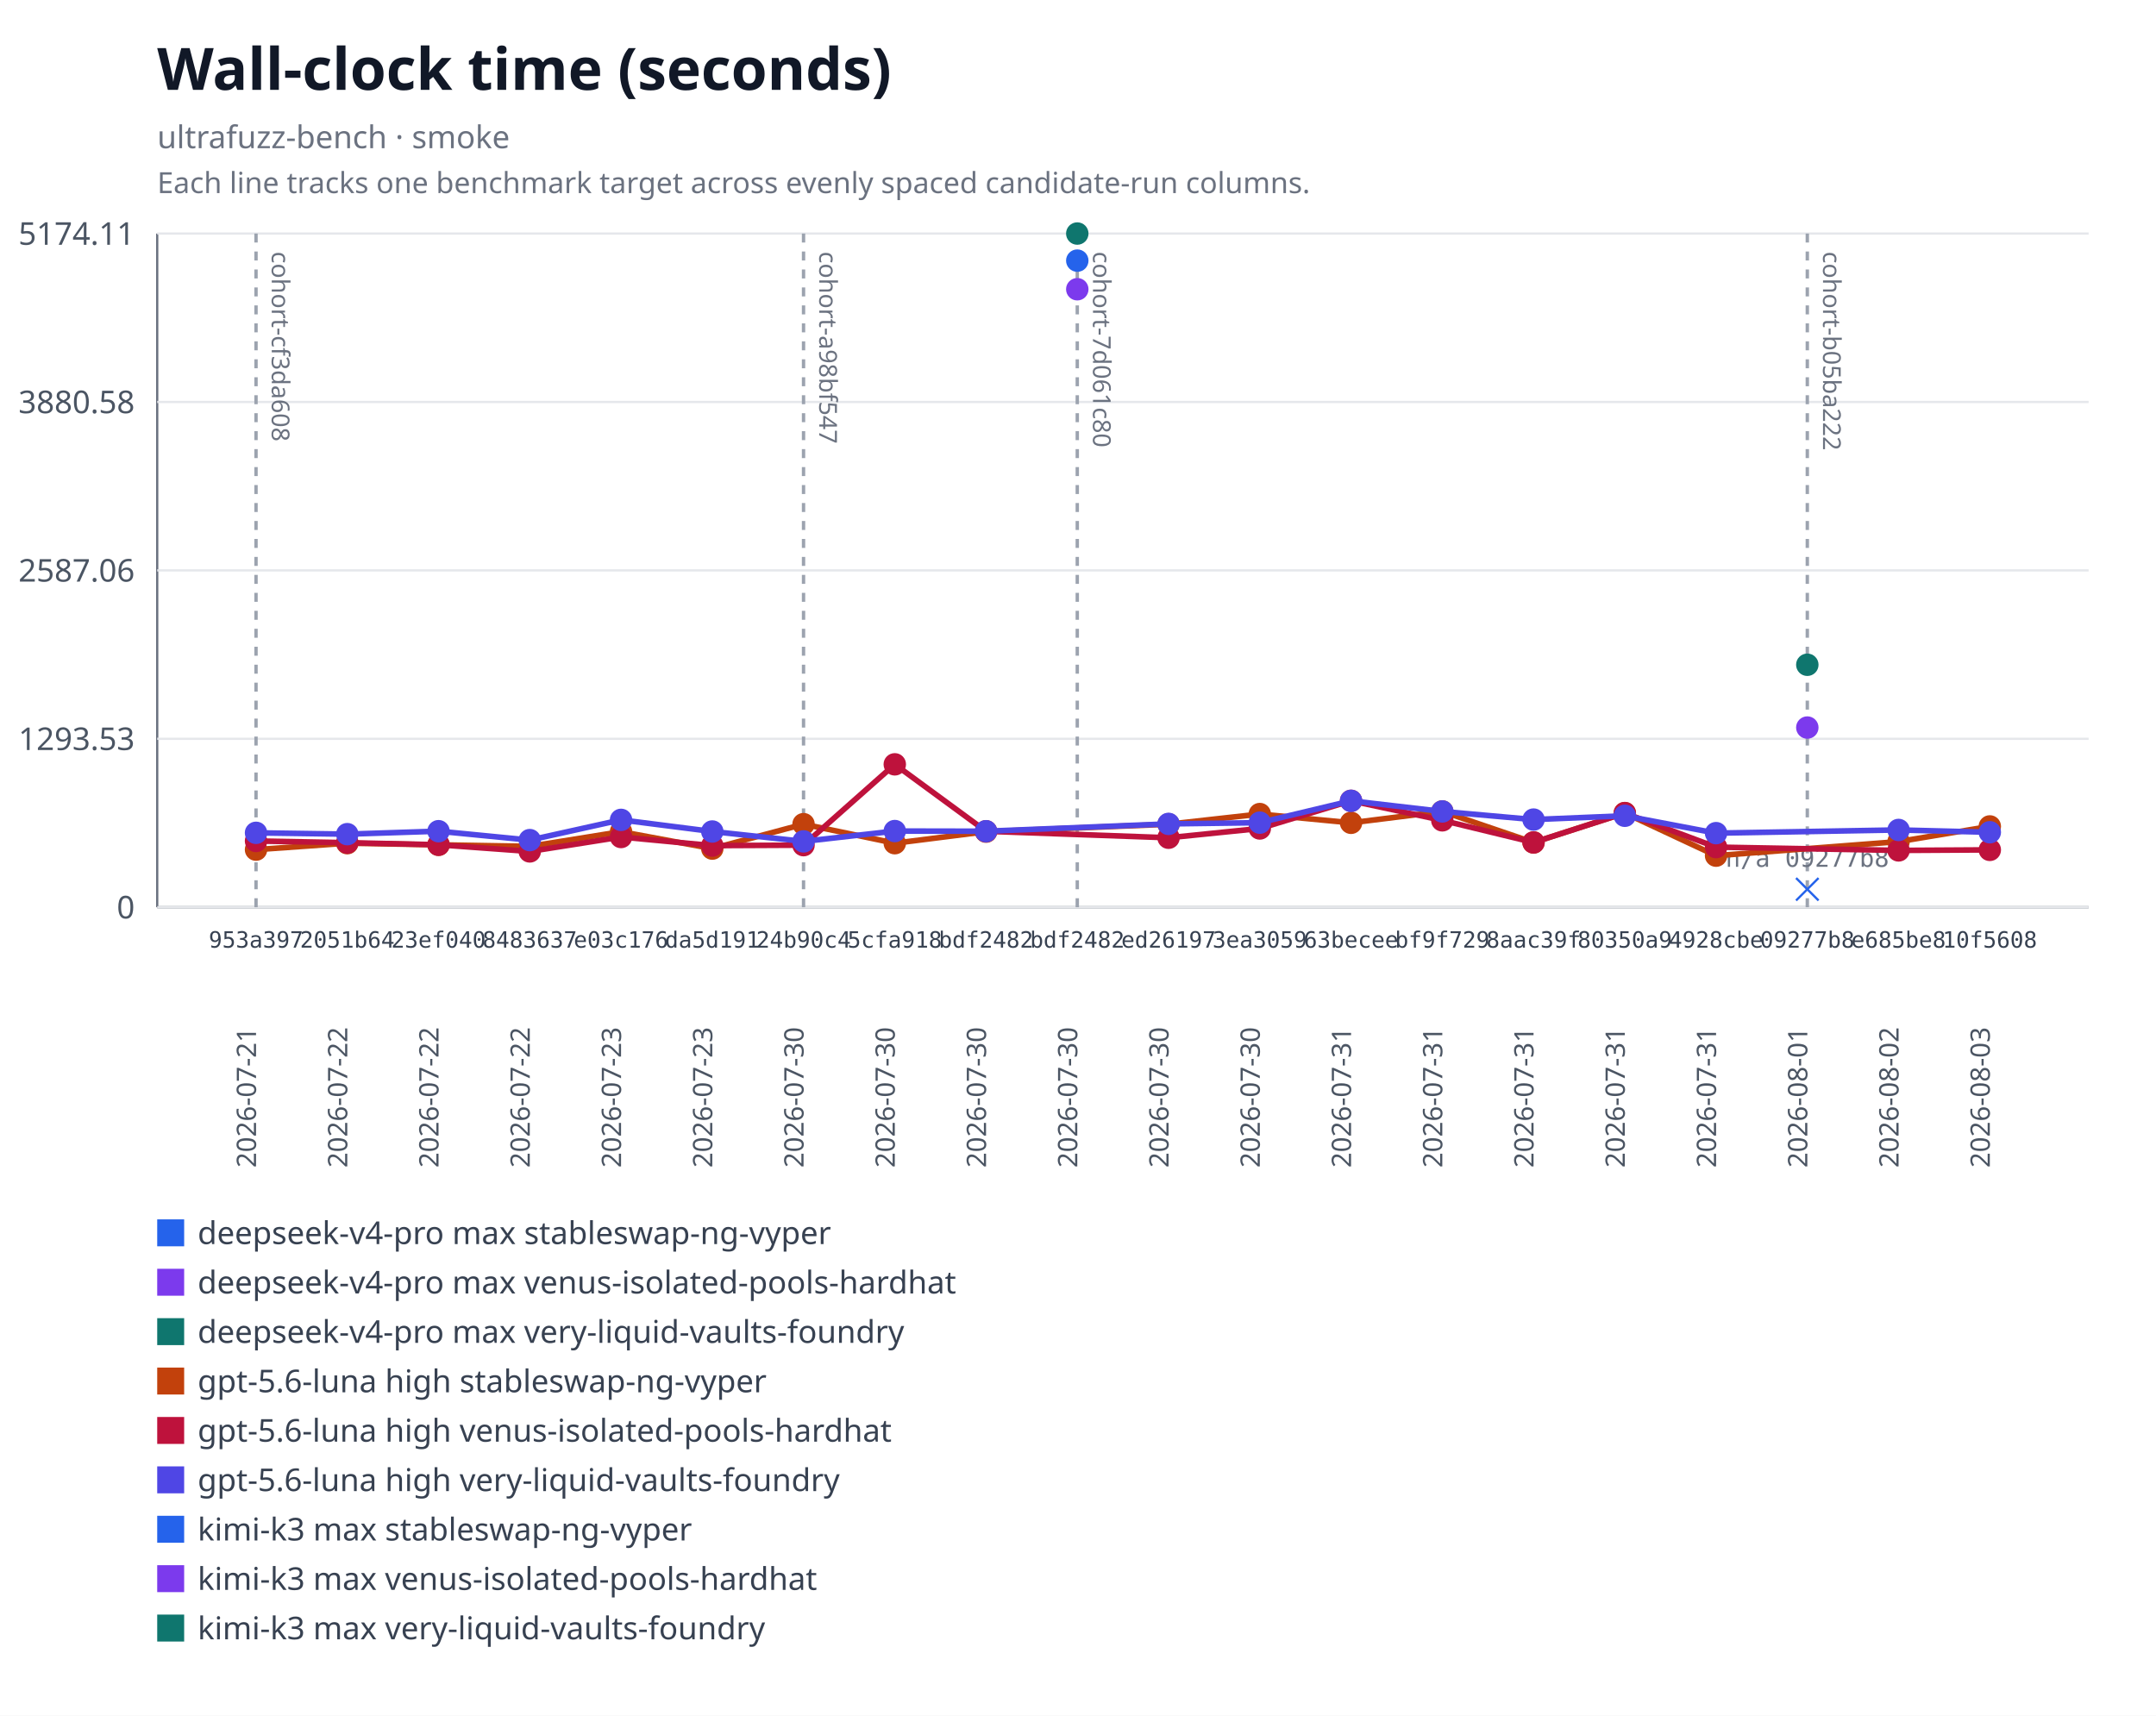
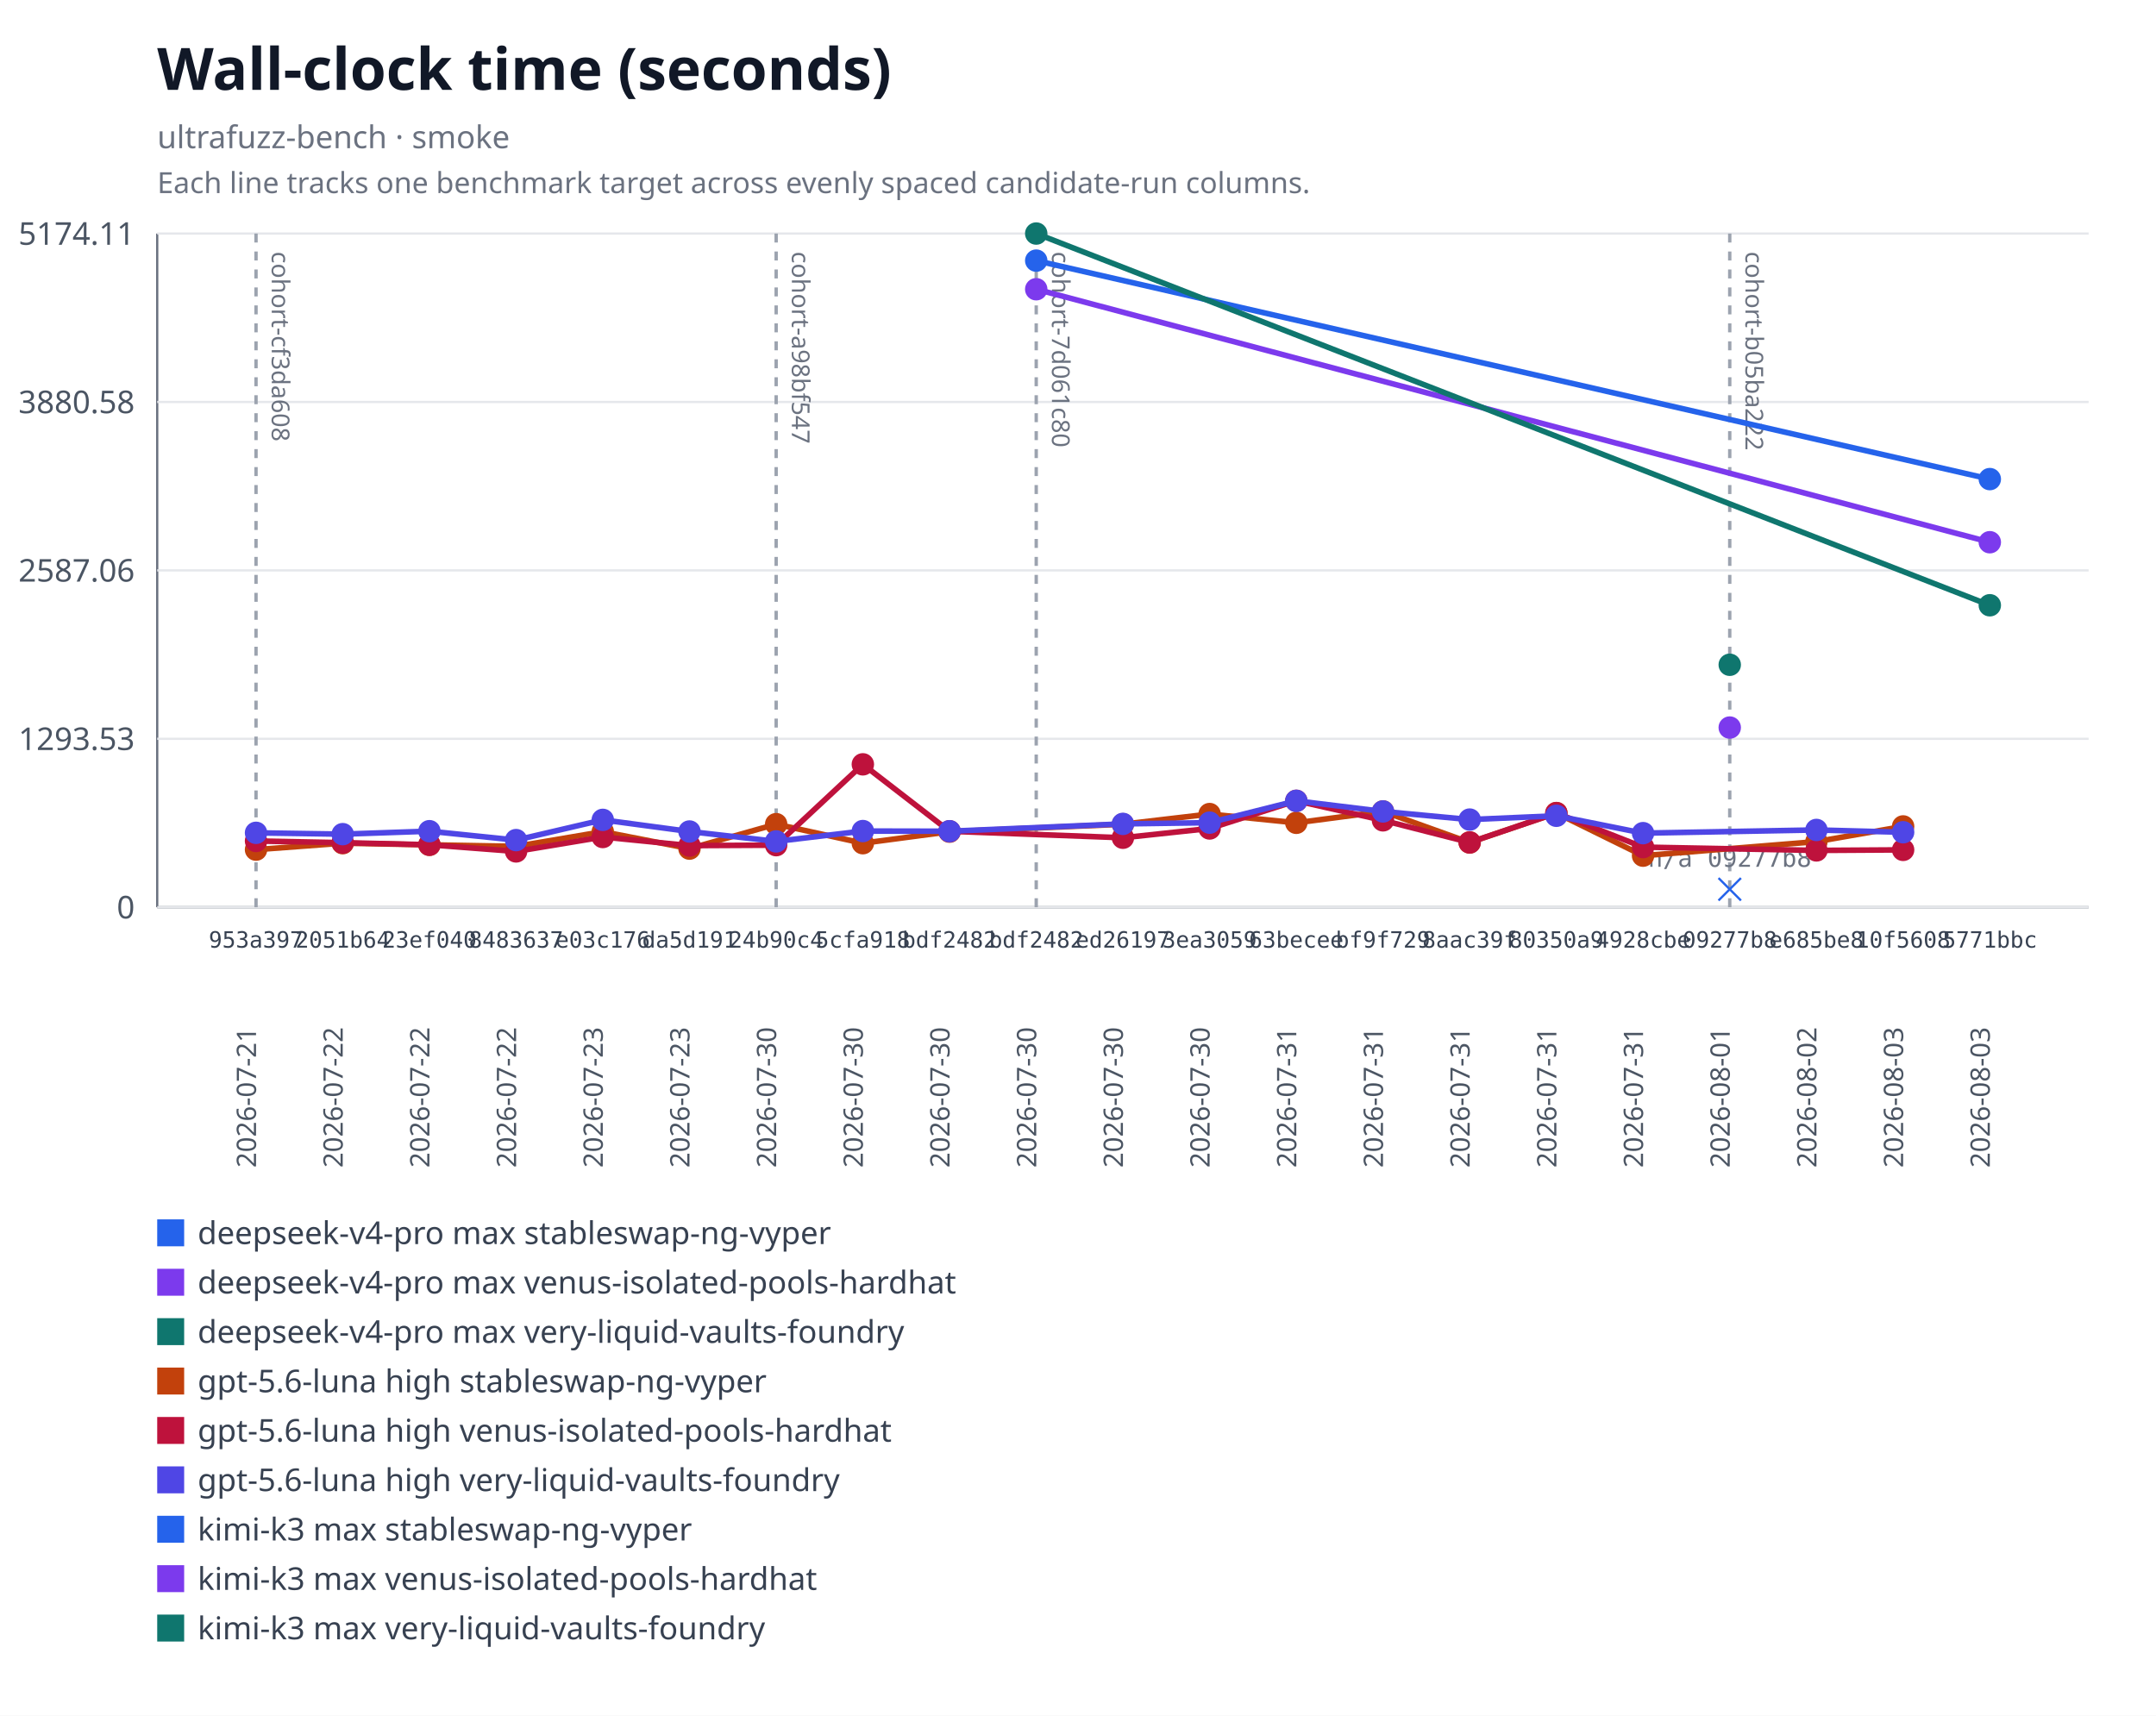
<svg xmlns="http://www.w3.org/2000/svg" xmlns:xlink="http://www.w3.org/1999/xlink" width="960" height="764" viewBox="0 0 960 764" role="img" aria-labelledby="title desc">
  <rect width="960" height="764" fill="#ffffff" />
  <text x="70" y="40" font-family="system-ui, sans-serif" font-size="26" font-weight="600" fill="#111827">Wall-clock time (seconds)</text>
  <text x="70" y="66" font-family="system-ui, sans-serif" font-size="14" fill="#6b7280">ultrafuzz-bench · smoke</text>
  <text x="70" y="86" font-family="system-ui, sans-serif" font-size="13" fill="#6b7280">Each line tracks one benchmark target across evenly spaced candidate-run columns.</text>
  <line x1="70" y1="104" x2="70" y2="404" stroke="#6b7280" />
  <line x1="70" y1="404" x2="930" y2="404" stroke="#6b7280" />
  <line x1="70" y1="404" x2="930" y2="404" stroke="#e5e7eb" />
  <text x="60" y="409" text-anchor="end" font-family="system-ui, sans-serif" font-size="14" fill="#4b5563">0</text>
  <line x1="70" y1="329" x2="930" y2="329" stroke="#e5e7eb" />
  <text x="60" y="334" text-anchor="end" font-family="system-ui, sans-serif" font-size="14" fill="#4b5563">1293.53</text>
  <line x1="70" y1="254" x2="930" y2="254" stroke="#e5e7eb" />
  <text x="60" y="259" text-anchor="end" font-family="system-ui, sans-serif" font-size="14" fill="#4b5563">2587.06</text>
  <line x1="70" y1="179" x2="930" y2="179" stroke="#e5e7eb" />
  <text x="60" y="184" text-anchor="end" font-family="system-ui, sans-serif" font-size="14" fill="#4b5563">3880.58</text>
  <line x1="70" y1="104" x2="930" y2="104" stroke="#e5e7eb" />
  <text x="60" y="109" text-anchor="end" font-family="system-ui, sans-serif" font-size="14" fill="#4b5563">5174.11</text>
  <g data-lineage-marker="cohort-cf3da608">
    <line x1="114" y1="104" x2="114" y2="404" stroke="#9ca3af" stroke-width="1.5" stroke-dasharray="4 4" />
    <text transform="translate(121,112) rotate(90)" text-anchor="start" font-family="system-ui, sans-serif" font-size="11" fill="#6b7280">cohort-cf3da608</text>
  </g>
  <g data-lineage-marker="cohort-a98bf547">
-     <line x1="357.79" y1="104" x2="357.79" y2="404" stroke="#9ca3af" stroke-width="1.5" stroke-dasharray="4 4" />
-     <text transform="translate(364.79,112) rotate(90)" text-anchor="start" font-family="system-ui, sans-serif" font-size="11" fill="#6b7280">cohort-a98bf547</text>
+     <line x1="345.6" y1="104" x2="345.6" y2="404" stroke="#9ca3af" stroke-width="1.5" stroke-dasharray="4 4" />
+     <text transform="translate(352.6,112) rotate(90)" text-anchor="start" font-family="system-ui, sans-serif" font-size="11" fill="#6b7280">cohort-a98bf547</text>
  </g>
  <g data-lineage-marker="cohort-7d061c80">
-     <line x1="479.68" y1="104" x2="479.68" y2="404" stroke="#9ca3af" stroke-width="1.5" stroke-dasharray="4 4" />
-     <text transform="translate(486.68,112) rotate(90)" text-anchor="start" font-family="system-ui, sans-serif" font-size="11" fill="#6b7280">cohort-7d061c80</text>
+     <line x1="461.4" y1="104" x2="461.4" y2="404" stroke="#9ca3af" stroke-width="1.5" stroke-dasharray="4 4" />
+     <text transform="translate(468.4,112) rotate(90)" text-anchor="start" font-family="system-ui, sans-serif" font-size="11" fill="#6b7280">cohort-7d061c80</text>
  </g>
  <g data-lineage-marker="cohort-b05ba222">
-     <line x1="804.74" y1="104" x2="804.74" y2="404" stroke="#9ca3af" stroke-width="1.5" stroke-dasharray="4 4" />
-     <text transform="translate(811.74,112) rotate(90)" text-anchor="start" font-family="system-ui, sans-serif" font-size="11" fill="#6b7280">cohort-b05ba222</text>
+     <line x1="770.2" y1="104" x2="770.2" y2="404" stroke="#9ca3af" stroke-width="1.5" stroke-dasharray="4 4" />
+     <text transform="translate(777.2,112) rotate(90)" text-anchor="start" font-family="system-ui, sans-serif" font-size="11" fill="#6b7280">cohort-b05ba222</text>
  </g>
  <a href="https://github.com/monad-developers/ultrafuzz/commit/09277b81397d06cf697403a863c8f29f4e2320b9" xlink:href="https://github.com/monad-developers/ultrafuzz/commit/09277b81397d06cf697403a863c8f29f4e2320b9" data-status="unavailable">
-     <line x1="799.74" y1="391" x2="809.74" y2="401" stroke="#2563eb" />
-     <line x1="809.74" y1="391" x2="799.74" y2="401" stroke="#2563eb" />
-     <text x="804.74" y="386" text-anchor="middle" font-family="ui-monospace, monospace" font-size="11" fill="#6b7280">n/a 09277b8</text>
+     <line x1="765.2" y1="391" x2="775.2" y2="401" stroke="#2563eb" />
+     <line x1="775.2" y1="391" x2="765.2" y2="401" stroke="#2563eb" />
+     <text x="770.2" y="386" text-anchor="middle" font-family="ui-monospace, monospace" font-size="11" fill="#6b7280">n/a 09277b8</text>
  </a>
  <a href="https://github.com/monad-developers/ultrafuzz/commit/09277b81397d06cf697403a863c8f29f4e2320b9" xlink:href="https://github.com/monad-developers/ultrafuzz/commit/09277b81397d06cf697403a863c8f29f4e2320b9">
-     <circle cx="804.74" cy="323.99" r="5" fill="#7c3aed" />
+     <circle cx="770.2" cy="323.99" r="5" fill="#7c3aed" />
  </a>
  <a href="https://github.com/monad-developers/ultrafuzz/commit/09277b81397d06cf697403a863c8f29f4e2320b9" xlink:href="https://github.com/monad-developers/ultrafuzz/commit/09277b81397d06cf697403a863c8f29f4e2320b9">
-     <circle cx="804.74" cy="296.03" r="5" fill="#0f766e" />
-   </a>
-   <polyline fill="none" stroke="#c2410c" stroke-width="2.5" points="114,378.36 154.63,375.48 195.26,376.21 235.89,376.91 276.53,370.36 317.16,377.9 357.79,367.01 398.42,375.49 439.05,370.35 520.32,367.04 560.95,362.51 601.58,366.41 642.21,361.34 682.84,375.17 723.47,362.06 764.11,381.04 845.37,374.79 886,368.02" />
+     <circle cx="770.2" cy="296.03" r="5" fill="#0f766e" />
+   </a>
+   <polyline fill="none" stroke="#c2410c" stroke-width="2.5" points="114,378.36 152.6,375.48 191.2,376.21 229.8,376.91 268.4,370.36 307,377.9 345.6,367.01 384.2,375.49 422.8,370.35 500,367.04 538.6,362.51 577.2,366.41 615.8,361.34 654.4,375.17 693,362.06 731.6,381.04 808.8,374.79 847.4,368.02" />
  <a href="https://github.com/monad-developers/ultrafuzz/commit/953a397a860307d3061eef2cad69c80d09ef20f5" xlink:href="https://github.com/monad-developers/ultrafuzz/commit/953a397a860307d3061eef2cad69c80d09ef20f5">
    <circle cx="114" cy="378.36" r="5" fill="#c2410c" />
  </a>
  <a href="https://github.com/monad-developers/ultrafuzz/commit/2051b642d9e31e9402ce1ec8a00b70cc27801f16" xlink:href="https://github.com/monad-developers/ultrafuzz/commit/2051b642d9e31e9402ce1ec8a00b70cc27801f16">
-     <circle cx="154.63" cy="375.48" r="5" fill="#c2410c" />
+     <circle cx="152.6" cy="375.48" r="5" fill="#c2410c" />
  </a>
  <a href="https://github.com/monad-developers/ultrafuzz/commit/23ef040e5ad66603354e3395f7eac77df9b76f06" xlink:href="https://github.com/monad-developers/ultrafuzz/commit/23ef040e5ad66603354e3395f7eac77df9b76f06">
-     <circle cx="195.26" cy="376.21" r="5" fill="#c2410c" />
+     <circle cx="191.2" cy="376.21" r="5" fill="#c2410c" />
  </a>
  <a href="https://github.com/monad-developers/ultrafuzz/commit/84836379f09e6e84ff0da059f7e26a2a38e4cc98" xlink:href="https://github.com/monad-developers/ultrafuzz/commit/84836379f09e6e84ff0da059f7e26a2a38e4cc98">
-     <circle cx="235.89" cy="376.91" r="5" fill="#c2410c" />
+     <circle cx="229.8" cy="376.91" r="5" fill="#c2410c" />
  </a>
  <a href="https://github.com/monad-developers/ultrafuzz/commit/e03c176587f695fe711b8123f88c2cbbcfca36af" xlink:href="https://github.com/monad-developers/ultrafuzz/commit/e03c176587f695fe711b8123f88c2cbbcfca36af">
-     <circle cx="276.53" cy="370.36" r="5" fill="#c2410c" />
+     <circle cx="268.4" cy="370.36" r="5" fill="#c2410c" />
  </a>
  <a href="https://github.com/monad-developers/ultrafuzz/commit/da5d191b03f61b4e07149c10d29bbd7542511889" xlink:href="https://github.com/monad-developers/ultrafuzz/commit/da5d191b03f61b4e07149c10d29bbd7542511889">
-     <circle cx="317.16" cy="377.9" r="5" fill="#c2410c" />
+     <circle cx="307" cy="377.9" r="5" fill="#c2410c" />
  </a>
  <a href="https://github.com/monad-developers/ultrafuzz/commit/24b90c4d2a03ece561b3b1b988cfa2508c088013" xlink:href="https://github.com/monad-developers/ultrafuzz/commit/24b90c4d2a03ece561b3b1b988cfa2508c088013">
-     <circle cx="357.79" cy="367.01" r="5" fill="#c2410c" />
+     <circle cx="345.6" cy="367.01" r="5" fill="#c2410c" />
  </a>
  <a href="https://github.com/monad-developers/ultrafuzz/commit/5cfa918db7448aeb92b6b8aa66f687a9359b71e6" xlink:href="https://github.com/monad-developers/ultrafuzz/commit/5cfa918db7448aeb92b6b8aa66f687a9359b71e6">
-     <circle cx="398.42" cy="375.49" r="5" fill="#c2410c" />
-   </a>
-   <a href="https://github.com/monad-developers/ultrafuzz/commit/bdf2482db2ad359aa9b48775e73206fa37f32278" xlink:href="https://github.com/monad-developers/ultrafuzz/commit/bdf2482db2ad359aa9b48775e73206fa37f32278">
-     <circle cx="439.05" cy="370.35" r="5" fill="#c2410c" />
+     <circle cx="384.2" cy="375.49" r="5" fill="#c2410c" />
+   </a>
+   <a href="https://github.com/monad-developers/ultrafuzz/commit/bdf2482db2ad359aa9b48775e73206fa37f32278" xlink:href="https://github.com/monad-developers/ultrafuzz/commit/bdf2482db2ad359aa9b48775e73206fa37f32278">
+     <circle cx="422.8" cy="370.35" r="5" fill="#c2410c" />
  </a>
  <a href="https://github.com/monad-developers/ultrafuzz/commit/ed26197c6c6cf5c7d21e35b9f2c9f5cb85fcac8e" xlink:href="https://github.com/monad-developers/ultrafuzz/commit/ed26197c6c6cf5c7d21e35b9f2c9f5cb85fcac8e">
-     <circle cx="520.32" cy="367.04" r="5" fill="#c2410c" />
+     <circle cx="500" cy="367.04" r="5" fill="#c2410c" />
  </a>
  <a href="https://github.com/monad-developers/ultrafuzz/commit/3ea30591805bdb0dda96ae56efa08419e7b4a506" xlink:href="https://github.com/monad-developers/ultrafuzz/commit/3ea30591805bdb0dda96ae56efa08419e7b4a506">
-     <circle cx="560.95" cy="362.51" r="5" fill="#c2410c" />
+     <circle cx="538.6" cy="362.51" r="5" fill="#c2410c" />
  </a>
  <a href="https://github.com/monad-developers/ultrafuzz/commit/63becee294476e3e750a79163c01634138b94282" xlink:href="https://github.com/monad-developers/ultrafuzz/commit/63becee294476e3e750a79163c01634138b94282">
-     <circle cx="601.58" cy="366.41" r="5" fill="#c2410c" />
+     <circle cx="577.2" cy="366.41" r="5" fill="#c2410c" />
  </a>
  <a href="https://github.com/monad-developers/ultrafuzz/commit/bf9f729656bd4d2b0e8860c560cc3a1716a3dca0" xlink:href="https://github.com/monad-developers/ultrafuzz/commit/bf9f729656bd4d2b0e8860c560cc3a1716a3dca0">
-     <circle cx="642.21" cy="361.34" r="5" fill="#c2410c" />
+     <circle cx="615.8" cy="361.34" r="5" fill="#c2410c" />
  </a>
  <a href="https://github.com/monad-developers/ultrafuzz/commit/8aac39f661655f98f6e9ba2be71c079d650e2223" xlink:href="https://github.com/monad-developers/ultrafuzz/commit/8aac39f661655f98f6e9ba2be71c079d650e2223">
-     <circle cx="682.84" cy="375.17" r="5" fill="#c2410c" />
+     <circle cx="654.4" cy="375.17" r="5" fill="#c2410c" />
  </a>
  <a href="https://github.com/monad-developers/ultrafuzz/commit/80350a94d72cb12c6e22427fcc925ba21777a309" xlink:href="https://github.com/monad-developers/ultrafuzz/commit/80350a94d72cb12c6e22427fcc925ba21777a309">
-     <circle cx="723.47" cy="362.06" r="5" fill="#c2410c" />
+     <circle cx="693" cy="362.06" r="5" fill="#c2410c" />
  </a>
  <a href="https://github.com/monad-developers/ultrafuzz/commit/4928cbe154027060b4b9d9e63e9414a6a0547022" xlink:href="https://github.com/monad-developers/ultrafuzz/commit/4928cbe154027060b4b9d9e63e9414a6a0547022">
-     <circle cx="764.11" cy="381.04" r="5" fill="#c2410c" />
+     <circle cx="731.6" cy="381.04" r="5" fill="#c2410c" />
  </a>
  <a href="https://github.com/monad-developers/ultrafuzz/commit/e685be803fb66b20e1a95861e825977bfb44688d" xlink:href="https://github.com/monad-developers/ultrafuzz/commit/e685be803fb66b20e1a95861e825977bfb44688d">
-     <circle cx="845.37" cy="374.79" r="5" fill="#c2410c" />
+     <circle cx="808.8" cy="374.79" r="5" fill="#c2410c" />
  </a>
  <a href="https://github.com/monad-developers/ultrafuzz/commit/10f56085d502872dc4bea66c9101053c73eced29" xlink:href="https://github.com/monad-developers/ultrafuzz/commit/10f56085d502872dc4bea66c9101053c73eced29">
-     <circle cx="886" cy="368.02" r="5" fill="#c2410c" />
-   </a>
-   <polyline fill="none" stroke="#be123c" stroke-width="2.5" points="114,374.51 154.63,375.25 195.26,376.18 235.89,379.15 276.53,372.73 317.16,376.56 357.79,376.36 398.42,340.37 439.05,370.17 520.32,373.06 560.95,368.93 601.58,356.61 642.21,365.31 682.84,375.15 723.47,362.1 764.11,377.23 845.37,378.7 886,378.46" />
+     <circle cx="847.4" cy="368.02" r="5" fill="#c2410c" />
+   </a>
+   <polyline fill="none" stroke="#be123c" stroke-width="2.5" points="114,374.51 152.6,375.25 191.2,376.18 229.8,379.15 268.4,372.73 307,376.56 345.6,376.36 384.2,340.37 422.8,370.17 500,373.06 538.6,368.93 577.2,356.61 615.8,365.31 654.4,375.15 693,362.1 731.6,377.23 808.8,378.7 847.4,378.46" />
  <a href="https://github.com/monad-developers/ultrafuzz/commit/953a397a860307d3061eef2cad69c80d09ef20f5" xlink:href="https://github.com/monad-developers/ultrafuzz/commit/953a397a860307d3061eef2cad69c80d09ef20f5">
    <circle cx="114" cy="374.51" r="5" fill="#be123c" />
  </a>
  <a href="https://github.com/monad-developers/ultrafuzz/commit/2051b642d9e31e9402ce1ec8a00b70cc27801f16" xlink:href="https://github.com/monad-developers/ultrafuzz/commit/2051b642d9e31e9402ce1ec8a00b70cc27801f16">
-     <circle cx="154.63" cy="375.25" r="5" fill="#be123c" />
+     <circle cx="152.6" cy="375.25" r="5" fill="#be123c" />
  </a>
  <a href="https://github.com/monad-developers/ultrafuzz/commit/23ef040e5ad66603354e3395f7eac77df9b76f06" xlink:href="https://github.com/monad-developers/ultrafuzz/commit/23ef040e5ad66603354e3395f7eac77df9b76f06">
-     <circle cx="195.26" cy="376.18" r="5" fill="#be123c" />
+     <circle cx="191.2" cy="376.18" r="5" fill="#be123c" />
  </a>
  <a href="https://github.com/monad-developers/ultrafuzz/commit/84836379f09e6e84ff0da059f7e26a2a38e4cc98" xlink:href="https://github.com/monad-developers/ultrafuzz/commit/84836379f09e6e84ff0da059f7e26a2a38e4cc98">
-     <circle cx="235.89" cy="379.15" r="5" fill="#be123c" />
+     <circle cx="229.8" cy="379.15" r="5" fill="#be123c" />
  </a>
  <a href="https://github.com/monad-developers/ultrafuzz/commit/e03c176587f695fe711b8123f88c2cbbcfca36af" xlink:href="https://github.com/monad-developers/ultrafuzz/commit/e03c176587f695fe711b8123f88c2cbbcfca36af">
-     <circle cx="276.53" cy="372.73" r="5" fill="#be123c" />
+     <circle cx="268.4" cy="372.73" r="5" fill="#be123c" />
  </a>
  <a href="https://github.com/monad-developers/ultrafuzz/commit/da5d191b03f61b4e07149c10d29bbd7542511889" xlink:href="https://github.com/monad-developers/ultrafuzz/commit/da5d191b03f61b4e07149c10d29bbd7542511889">
-     <circle cx="317.16" cy="376.56" r="5" fill="#be123c" />
+     <circle cx="307" cy="376.56" r="5" fill="#be123c" />
  </a>
  <a href="https://github.com/monad-developers/ultrafuzz/commit/24b90c4d2a03ece561b3b1b988cfa2508c088013" xlink:href="https://github.com/monad-developers/ultrafuzz/commit/24b90c4d2a03ece561b3b1b988cfa2508c088013">
-     <circle cx="357.79" cy="376.36" r="5" fill="#be123c" />
+     <circle cx="345.6" cy="376.36" r="5" fill="#be123c" />
  </a>
  <a href="https://github.com/monad-developers/ultrafuzz/commit/5cfa918db7448aeb92b6b8aa66f687a9359b71e6" xlink:href="https://github.com/monad-developers/ultrafuzz/commit/5cfa918db7448aeb92b6b8aa66f687a9359b71e6">
-     <circle cx="398.42" cy="340.37" r="5" fill="#be123c" />
-   </a>
-   <a href="https://github.com/monad-developers/ultrafuzz/commit/bdf2482db2ad359aa9b48775e73206fa37f32278" xlink:href="https://github.com/monad-developers/ultrafuzz/commit/bdf2482db2ad359aa9b48775e73206fa37f32278">
-     <circle cx="439.05" cy="370.17" r="5" fill="#be123c" />
+     <circle cx="384.2" cy="340.37" r="5" fill="#be123c" />
+   </a>
+   <a href="https://github.com/monad-developers/ultrafuzz/commit/bdf2482db2ad359aa9b48775e73206fa37f32278" xlink:href="https://github.com/monad-developers/ultrafuzz/commit/bdf2482db2ad359aa9b48775e73206fa37f32278">
+     <circle cx="422.8" cy="370.17" r="5" fill="#be123c" />
  </a>
  <a href="https://github.com/monad-developers/ultrafuzz/commit/ed26197c6c6cf5c7d21e35b9f2c9f5cb85fcac8e" xlink:href="https://github.com/monad-developers/ultrafuzz/commit/ed26197c6c6cf5c7d21e35b9f2c9f5cb85fcac8e">
-     <circle cx="520.32" cy="373.06" r="5" fill="#be123c" />
+     <circle cx="500" cy="373.06" r="5" fill="#be123c" />
  </a>
  <a href="https://github.com/monad-developers/ultrafuzz/commit/3ea30591805bdb0dda96ae56efa08419e7b4a506" xlink:href="https://github.com/monad-developers/ultrafuzz/commit/3ea30591805bdb0dda96ae56efa08419e7b4a506">
-     <circle cx="560.95" cy="368.93" r="5" fill="#be123c" />
+     <circle cx="538.6" cy="368.93" r="5" fill="#be123c" />
  </a>
  <a href="https://github.com/monad-developers/ultrafuzz/commit/63becee294476e3e750a79163c01634138b94282" xlink:href="https://github.com/monad-developers/ultrafuzz/commit/63becee294476e3e750a79163c01634138b94282">
-     <circle cx="601.58" cy="356.61" r="5" fill="#be123c" />
+     <circle cx="577.2" cy="356.61" r="5" fill="#be123c" />
  </a>
  <a href="https://github.com/monad-developers/ultrafuzz/commit/bf9f729656bd4d2b0e8860c560cc3a1716a3dca0" xlink:href="https://github.com/monad-developers/ultrafuzz/commit/bf9f729656bd4d2b0e8860c560cc3a1716a3dca0">
-     <circle cx="642.21" cy="365.31" r="5" fill="#be123c" />
+     <circle cx="615.8" cy="365.31" r="5" fill="#be123c" />
  </a>
  <a href="https://github.com/monad-developers/ultrafuzz/commit/8aac39f661655f98f6e9ba2be71c079d650e2223" xlink:href="https://github.com/monad-developers/ultrafuzz/commit/8aac39f661655f98f6e9ba2be71c079d650e2223">
-     <circle cx="682.84" cy="375.15" r="5" fill="#be123c" />
+     <circle cx="654.4" cy="375.15" r="5" fill="#be123c" />
  </a>
  <a href="https://github.com/monad-developers/ultrafuzz/commit/80350a94d72cb12c6e22427fcc925ba21777a309" xlink:href="https://github.com/monad-developers/ultrafuzz/commit/80350a94d72cb12c6e22427fcc925ba21777a309">
-     <circle cx="723.47" cy="362.1" r="5" fill="#be123c" />
+     <circle cx="693" cy="362.1" r="5" fill="#be123c" />
  </a>
  <a href="https://github.com/monad-developers/ultrafuzz/commit/4928cbe154027060b4b9d9e63e9414a6a0547022" xlink:href="https://github.com/monad-developers/ultrafuzz/commit/4928cbe154027060b4b9d9e63e9414a6a0547022">
-     <circle cx="764.11" cy="377.23" r="5" fill="#be123c" />
+     <circle cx="731.6" cy="377.23" r="5" fill="#be123c" />
  </a>
  <a href="https://github.com/monad-developers/ultrafuzz/commit/e685be803fb66b20e1a95861e825977bfb44688d" xlink:href="https://github.com/monad-developers/ultrafuzz/commit/e685be803fb66b20e1a95861e825977bfb44688d">
-     <circle cx="845.37" cy="378.7" r="5" fill="#be123c" />
+     <circle cx="808.8" cy="378.7" r="5" fill="#be123c" />
  </a>
  <a href="https://github.com/monad-developers/ultrafuzz/commit/10f56085d502872dc4bea66c9101053c73eced29" xlink:href="https://github.com/monad-developers/ultrafuzz/commit/10f56085d502872dc4bea66c9101053c73eced29">
-     <circle cx="886" cy="378.46" r="5" fill="#be123c" />
-   </a>
-   <polyline fill="none" stroke="#4f46e5" stroke-width="2.5" points="114,370.87 154.63,371.46 195.26,370.14 235.89,374.11 276.53,365.1 317.16,370.28 357.79,374.69 398.42,370.08 439.05,370.16 520.32,366.89 560.95,366.34 601.58,356.63 642.21,361.35 682.84,364.97 723.47,363.28 764.11,371.01 845.37,369.59 886,370.61" />
+     <circle cx="847.4" cy="378.46" r="5" fill="#be123c" />
+   </a>
+   <polyline fill="none" stroke="#4f46e5" stroke-width="2.5" points="114,370.87 152.6,371.46 191.2,370.14 229.8,374.11 268.4,365.1 307,370.28 345.6,374.69 384.2,370.08 422.8,370.16 500,366.89 538.6,366.34 577.2,356.63 615.8,361.35 654.4,364.97 693,363.28 731.6,371.01 808.8,369.59 847.4,370.61" />
  <a href="https://github.com/monad-developers/ultrafuzz/commit/953a397a860307d3061eef2cad69c80d09ef20f5" xlink:href="https://github.com/monad-developers/ultrafuzz/commit/953a397a860307d3061eef2cad69c80d09ef20f5">
    <circle cx="114" cy="370.87" r="5" fill="#4f46e5" />
  </a>
  <a href="https://github.com/monad-developers/ultrafuzz/commit/2051b642d9e31e9402ce1ec8a00b70cc27801f16" xlink:href="https://github.com/monad-developers/ultrafuzz/commit/2051b642d9e31e9402ce1ec8a00b70cc27801f16">
-     <circle cx="154.63" cy="371.46" r="5" fill="#4f46e5" />
+     <circle cx="152.6" cy="371.46" r="5" fill="#4f46e5" />
  </a>
  <a href="https://github.com/monad-developers/ultrafuzz/commit/23ef040e5ad66603354e3395f7eac77df9b76f06" xlink:href="https://github.com/monad-developers/ultrafuzz/commit/23ef040e5ad66603354e3395f7eac77df9b76f06">
-     <circle cx="195.26" cy="370.14" r="5" fill="#4f46e5" />
+     <circle cx="191.2" cy="370.14" r="5" fill="#4f46e5" />
  </a>
  <a href="https://github.com/monad-developers/ultrafuzz/commit/84836379f09e6e84ff0da059f7e26a2a38e4cc98" xlink:href="https://github.com/monad-developers/ultrafuzz/commit/84836379f09e6e84ff0da059f7e26a2a38e4cc98">
-     <circle cx="235.89" cy="374.11" r="5" fill="#4f46e5" />
+     <circle cx="229.8" cy="374.11" r="5" fill="#4f46e5" />
  </a>
  <a href="https://github.com/monad-developers/ultrafuzz/commit/e03c176587f695fe711b8123f88c2cbbcfca36af" xlink:href="https://github.com/monad-developers/ultrafuzz/commit/e03c176587f695fe711b8123f88c2cbbcfca36af">
-     <circle cx="276.53" cy="365.1" r="5" fill="#4f46e5" />
+     <circle cx="268.4" cy="365.1" r="5" fill="#4f46e5" />
  </a>
  <a href="https://github.com/monad-developers/ultrafuzz/commit/da5d191b03f61b4e07149c10d29bbd7542511889" xlink:href="https://github.com/monad-developers/ultrafuzz/commit/da5d191b03f61b4e07149c10d29bbd7542511889">
-     <circle cx="317.16" cy="370.28" r="5" fill="#4f46e5" />
+     <circle cx="307" cy="370.28" r="5" fill="#4f46e5" />
  </a>
  <a href="https://github.com/monad-developers/ultrafuzz/commit/24b90c4d2a03ece561b3b1b988cfa2508c088013" xlink:href="https://github.com/monad-developers/ultrafuzz/commit/24b90c4d2a03ece561b3b1b988cfa2508c088013">
-     <circle cx="357.79" cy="374.69" r="5" fill="#4f46e5" />
+     <circle cx="345.6" cy="374.69" r="5" fill="#4f46e5" />
  </a>
  <a href="https://github.com/monad-developers/ultrafuzz/commit/5cfa918db7448aeb92b6b8aa66f687a9359b71e6" xlink:href="https://github.com/monad-developers/ultrafuzz/commit/5cfa918db7448aeb92b6b8aa66f687a9359b71e6">
-     <circle cx="398.42" cy="370.08" r="5" fill="#4f46e5" />
-   </a>
-   <a href="https://github.com/monad-developers/ultrafuzz/commit/bdf2482db2ad359aa9b48775e73206fa37f32278" xlink:href="https://github.com/monad-developers/ultrafuzz/commit/bdf2482db2ad359aa9b48775e73206fa37f32278">
-     <circle cx="439.05" cy="370.16" r="5" fill="#4f46e5" />
+     <circle cx="384.2" cy="370.08" r="5" fill="#4f46e5" />
+   </a>
+   <a href="https://github.com/monad-developers/ultrafuzz/commit/bdf2482db2ad359aa9b48775e73206fa37f32278" xlink:href="https://github.com/monad-developers/ultrafuzz/commit/bdf2482db2ad359aa9b48775e73206fa37f32278">
+     <circle cx="422.8" cy="370.16" r="5" fill="#4f46e5" />
  </a>
  <a href="https://github.com/monad-developers/ultrafuzz/commit/ed26197c6c6cf5c7d21e35b9f2c9f5cb85fcac8e" xlink:href="https://github.com/monad-developers/ultrafuzz/commit/ed26197c6c6cf5c7d21e35b9f2c9f5cb85fcac8e">
-     <circle cx="520.32" cy="366.89" r="5" fill="#4f46e5" />
+     <circle cx="500" cy="366.89" r="5" fill="#4f46e5" />
  </a>
  <a href="https://github.com/monad-developers/ultrafuzz/commit/3ea30591805bdb0dda96ae56efa08419e7b4a506" xlink:href="https://github.com/monad-developers/ultrafuzz/commit/3ea30591805bdb0dda96ae56efa08419e7b4a506">
-     <circle cx="560.95" cy="366.34" r="5" fill="#4f46e5" />
+     <circle cx="538.6" cy="366.34" r="5" fill="#4f46e5" />
  </a>
  <a href="https://github.com/monad-developers/ultrafuzz/commit/63becee294476e3e750a79163c01634138b94282" xlink:href="https://github.com/monad-developers/ultrafuzz/commit/63becee294476e3e750a79163c01634138b94282">
-     <circle cx="601.58" cy="356.63" r="5" fill="#4f46e5" />
+     <circle cx="577.2" cy="356.63" r="5" fill="#4f46e5" />
  </a>
  <a href="https://github.com/monad-developers/ultrafuzz/commit/bf9f729656bd4d2b0e8860c560cc3a1716a3dca0" xlink:href="https://github.com/monad-developers/ultrafuzz/commit/bf9f729656bd4d2b0e8860c560cc3a1716a3dca0">
-     <circle cx="642.21" cy="361.35" r="5" fill="#4f46e5" />
+     <circle cx="615.8" cy="361.35" r="5" fill="#4f46e5" />
  </a>
  <a href="https://github.com/monad-developers/ultrafuzz/commit/8aac39f661655f98f6e9ba2be71c079d650e2223" xlink:href="https://github.com/monad-developers/ultrafuzz/commit/8aac39f661655f98f6e9ba2be71c079d650e2223">
-     <circle cx="682.84" cy="364.97" r="5" fill="#4f46e5" />
+     <circle cx="654.4" cy="364.97" r="5" fill="#4f46e5" />
  </a>
  <a href="https://github.com/monad-developers/ultrafuzz/commit/80350a94d72cb12c6e22427fcc925ba21777a309" xlink:href="https://github.com/monad-developers/ultrafuzz/commit/80350a94d72cb12c6e22427fcc925ba21777a309">
-     <circle cx="723.47" cy="363.28" r="5" fill="#4f46e5" />
+     <circle cx="693" cy="363.28" r="5" fill="#4f46e5" />
  </a>
  <a href="https://github.com/monad-developers/ultrafuzz/commit/4928cbe154027060b4b9d9e63e9414a6a0547022" xlink:href="https://github.com/monad-developers/ultrafuzz/commit/4928cbe154027060b4b9d9e63e9414a6a0547022">
-     <circle cx="764.11" cy="371.01" r="5" fill="#4f46e5" />
+     <circle cx="731.6" cy="371.01" r="5" fill="#4f46e5" />
  </a>
  <a href="https://github.com/monad-developers/ultrafuzz/commit/e685be803fb66b20e1a95861e825977bfb44688d" xlink:href="https://github.com/monad-developers/ultrafuzz/commit/e685be803fb66b20e1a95861e825977bfb44688d">
-     <circle cx="845.37" cy="369.59" r="5" fill="#4f46e5" />
+     <circle cx="808.8" cy="369.59" r="5" fill="#4f46e5" />
  </a>
  <a href="https://github.com/monad-developers/ultrafuzz/commit/10f56085d502872dc4bea66c9101053c73eced29" xlink:href="https://github.com/monad-developers/ultrafuzz/commit/10f56085d502872dc4bea66c9101053c73eced29">
-     <circle cx="886" cy="370.61" r="5" fill="#4f46e5" />
-   </a>
-   <a href="https://github.com/monad-developers/ultrafuzz/commit/bdf2482db2ad359aa9b48775e73206fa37f32278" xlink:href="https://github.com/monad-developers/ultrafuzz/commit/bdf2482db2ad359aa9b48775e73206fa37f32278">
-     <circle cx="479.68" cy="116.06" r="5" fill="#2563eb" />
-   </a>
-   <a href="https://github.com/monad-developers/ultrafuzz/commit/bdf2482db2ad359aa9b48775e73206fa37f32278" xlink:href="https://github.com/monad-developers/ultrafuzz/commit/bdf2482db2ad359aa9b48775e73206fa37f32278">
-     <circle cx="479.68" cy="128.8" r="5" fill="#7c3aed" />
-   </a>
-   <a href="https://github.com/monad-developers/ultrafuzz/commit/bdf2482db2ad359aa9b48775e73206fa37f32278" xlink:href="https://github.com/monad-developers/ultrafuzz/commit/bdf2482db2ad359aa9b48775e73206fa37f32278">
-     <circle cx="479.68" cy="104" r="5" fill="#0f766e" />
+     <circle cx="847.4" cy="370.61" r="5" fill="#4f46e5" />
+   </a>
+   <polyline fill="none" stroke="#2563eb" stroke-width="2.5" points="461.4,116.06 886,213.35" />
+   <a href="https://github.com/monad-developers/ultrafuzz/commit/bdf2482db2ad359aa9b48775e73206fa37f32278" xlink:href="https://github.com/monad-developers/ultrafuzz/commit/bdf2482db2ad359aa9b48775e73206fa37f32278">
+     <circle cx="461.4" cy="116.06" r="5" fill="#2563eb" />
+   </a>
+   <a href="https://github.com/monad-developers/ultrafuzz/commit/5771bbcb44218fd64e14580443b2502cdf11dad8" xlink:href="https://github.com/monad-developers/ultrafuzz/commit/5771bbcb44218fd64e14580443b2502cdf11dad8">
+     <circle cx="886" cy="213.35" r="5" fill="#2563eb" />
+   </a>
+   <polyline fill="none" stroke="#7c3aed" stroke-width="2.5" points="461.4,128.8 886,241.46" />
+   <a href="https://github.com/monad-developers/ultrafuzz/commit/bdf2482db2ad359aa9b48775e73206fa37f32278" xlink:href="https://github.com/monad-developers/ultrafuzz/commit/bdf2482db2ad359aa9b48775e73206fa37f32278">
+     <circle cx="461.4" cy="128.8" r="5" fill="#7c3aed" />
+   </a>
+   <a href="https://github.com/monad-developers/ultrafuzz/commit/5771bbcb44218fd64e14580443b2502cdf11dad8" xlink:href="https://github.com/monad-developers/ultrafuzz/commit/5771bbcb44218fd64e14580443b2502cdf11dad8">
+     <circle cx="886" cy="241.46" r="5" fill="#7c3aed" />
+   </a>
+   <polyline fill="none" stroke="#0f766e" stroke-width="2.5" points="461.4,104 886,269.53" />
+   <a href="https://github.com/monad-developers/ultrafuzz/commit/bdf2482db2ad359aa9b48775e73206fa37f32278" xlink:href="https://github.com/monad-developers/ultrafuzz/commit/bdf2482db2ad359aa9b48775e73206fa37f32278">
+     <circle cx="461.4" cy="104" r="5" fill="#0f766e" />
+   </a>
+   <a href="https://github.com/monad-developers/ultrafuzz/commit/5771bbcb44218fd64e14580443b2502cdf11dad8" xlink:href="https://github.com/monad-developers/ultrafuzz/commit/5771bbcb44218fd64e14580443b2502cdf11dad8">
+     <circle cx="886" cy="269.53" r="5" fill="#0f766e" />
  </a>
  <text x="114" y="422" text-anchor="middle" font-family="ui-monospace, monospace" font-size="10" fill="#374151">953a397</text>
  <text transform="translate(114,520) rotate(-90)" text-anchor="start" font-family="system-ui, sans-serif" font-size="12" fill="#4b5563">2026-07-21</text>
-   <text x="154.63" y="422" text-anchor="middle" font-family="ui-monospace, monospace" font-size="10" fill="#374151">2051b64</text>
-   <text transform="translate(154.63,520) rotate(-90)" text-anchor="start" font-family="system-ui, sans-serif" font-size="12" fill="#4b5563">2026-07-22</text>
-   <text x="195.26" y="422" text-anchor="middle" font-family="ui-monospace, monospace" font-size="10" fill="#374151">23ef040</text>
-   <text transform="translate(195.26,520) rotate(-90)" text-anchor="start" font-family="system-ui, sans-serif" font-size="12" fill="#4b5563">2026-07-22</text>
-   <text x="235.89" y="422" text-anchor="middle" font-family="ui-monospace, monospace" font-size="10" fill="#374151">8483637</text>
-   <text transform="translate(235.89,520) rotate(-90)" text-anchor="start" font-family="system-ui, sans-serif" font-size="12" fill="#4b5563">2026-07-22</text>
-   <text x="276.53" y="422" text-anchor="middle" font-family="ui-monospace, monospace" font-size="10" fill="#374151">e03c176</text>
-   <text transform="translate(276.53,520) rotate(-90)" text-anchor="start" font-family="system-ui, sans-serif" font-size="12" fill="#4b5563">2026-07-23</text>
-   <text x="317.16" y="422" text-anchor="middle" font-family="ui-monospace, monospace" font-size="10" fill="#374151">da5d191</text>
-   <text transform="translate(317.16,520) rotate(-90)" text-anchor="start" font-family="system-ui, sans-serif" font-size="12" fill="#4b5563">2026-07-23</text>
-   <text x="357.79" y="422" text-anchor="middle" font-family="ui-monospace, monospace" font-size="10" fill="#374151">24b90c4</text>
-   <text transform="translate(357.79,520) rotate(-90)" text-anchor="start" font-family="system-ui, sans-serif" font-size="12" fill="#4b5563">2026-07-30</text>
-   <text x="398.42" y="422" text-anchor="middle" font-family="ui-monospace, monospace" font-size="10" fill="#374151">5cfa918</text>
-   <text transform="translate(398.42,520) rotate(-90)" text-anchor="start" font-family="system-ui, sans-serif" font-size="12" fill="#4b5563">2026-07-30</text>
-   <text x="439.05" y="422" text-anchor="middle" font-family="ui-monospace, monospace" font-size="10" fill="#374151">bdf2482</text>
-   <text transform="translate(439.05,520) rotate(-90)" text-anchor="start" font-family="system-ui, sans-serif" font-size="12" fill="#4b5563">2026-07-30</text>
-   <text x="479.68" y="422" text-anchor="middle" font-family="ui-monospace, monospace" font-size="10" fill="#374151">bdf2482</text>
-   <text transform="translate(479.68,520) rotate(-90)" text-anchor="start" font-family="system-ui, sans-serif" font-size="12" fill="#4b5563">2026-07-30</text>
-   <text x="520.32" y="422" text-anchor="middle" font-family="ui-monospace, monospace" font-size="10" fill="#374151">ed26197</text>
-   <text transform="translate(520.32,520) rotate(-90)" text-anchor="start" font-family="system-ui, sans-serif" font-size="12" fill="#4b5563">2026-07-30</text>
-   <text x="560.95" y="422" text-anchor="middle" font-family="ui-monospace, monospace" font-size="10" fill="#374151">3ea3059</text>
-   <text transform="translate(560.95,520) rotate(-90)" text-anchor="start" font-family="system-ui, sans-serif" font-size="12" fill="#4b5563">2026-07-30</text>
-   <text x="601.58" y="422" text-anchor="middle" font-family="ui-monospace, monospace" font-size="10" fill="#374151">63becee</text>
-   <text transform="translate(601.58,520) rotate(-90)" text-anchor="start" font-family="system-ui, sans-serif" font-size="12" fill="#4b5563">2026-07-31</text>
-   <text x="642.21" y="422" text-anchor="middle" font-family="ui-monospace, monospace" font-size="10" fill="#374151">bf9f729</text>
-   <text transform="translate(642.21,520) rotate(-90)" text-anchor="start" font-family="system-ui, sans-serif" font-size="12" fill="#4b5563">2026-07-31</text>
-   <text x="682.84" y="422" text-anchor="middle" font-family="ui-monospace, monospace" font-size="10" fill="#374151">8aac39f</text>
-   <text transform="translate(682.84,520) rotate(-90)" text-anchor="start" font-family="system-ui, sans-serif" font-size="12" fill="#4b5563">2026-07-31</text>
-   <text x="723.47" y="422" text-anchor="middle" font-family="ui-monospace, monospace" font-size="10" fill="#374151">80350a9</text>
-   <text transform="translate(723.47,520) rotate(-90)" text-anchor="start" font-family="system-ui, sans-serif" font-size="12" fill="#4b5563">2026-07-31</text>
-   <text x="764.11" y="422" text-anchor="middle" font-family="ui-monospace, monospace" font-size="10" fill="#374151">4928cbe</text>
-   <text transform="translate(764.11,520) rotate(-90)" text-anchor="start" font-family="system-ui, sans-serif" font-size="12" fill="#4b5563">2026-07-31</text>
-   <text x="804.74" y="422" text-anchor="middle" font-family="ui-monospace, monospace" font-size="10" fill="#374151">09277b8</text>
-   <text transform="translate(804.74,520) rotate(-90)" text-anchor="start" font-family="system-ui, sans-serif" font-size="12" fill="#4b5563">2026-08-01</text>
-   <text x="845.37" y="422" text-anchor="middle" font-family="ui-monospace, monospace" font-size="10" fill="#374151">e685be8</text>
-   <text transform="translate(845.37,520) rotate(-90)" text-anchor="start" font-family="system-ui, sans-serif" font-size="12" fill="#4b5563">2026-08-02</text>
-   <text x="886" y="422" text-anchor="middle" font-family="ui-monospace, monospace" font-size="10" fill="#374151">10f5608</text>
+   <text x="152.6" y="422" text-anchor="middle" font-family="ui-monospace, monospace" font-size="10" fill="#374151">2051b64</text>
+   <text transform="translate(152.6,520) rotate(-90)" text-anchor="start" font-family="system-ui, sans-serif" font-size="12" fill="#4b5563">2026-07-22</text>
+   <text x="191.2" y="422" text-anchor="middle" font-family="ui-monospace, monospace" font-size="10" fill="#374151">23ef040</text>
+   <text transform="translate(191.2,520) rotate(-90)" text-anchor="start" font-family="system-ui, sans-serif" font-size="12" fill="#4b5563">2026-07-22</text>
+   <text x="229.8" y="422" text-anchor="middle" font-family="ui-monospace, monospace" font-size="10" fill="#374151">8483637</text>
+   <text transform="translate(229.8,520) rotate(-90)" text-anchor="start" font-family="system-ui, sans-serif" font-size="12" fill="#4b5563">2026-07-22</text>
+   <text x="268.4" y="422" text-anchor="middle" font-family="ui-monospace, monospace" font-size="10" fill="#374151">e03c176</text>
+   <text transform="translate(268.4,520) rotate(-90)" text-anchor="start" font-family="system-ui, sans-serif" font-size="12" fill="#4b5563">2026-07-23</text>
+   <text x="307" y="422" text-anchor="middle" font-family="ui-monospace, monospace" font-size="10" fill="#374151">da5d191</text>
+   <text transform="translate(307,520) rotate(-90)" text-anchor="start" font-family="system-ui, sans-serif" font-size="12" fill="#4b5563">2026-07-23</text>
+   <text x="345.6" y="422" text-anchor="middle" font-family="ui-monospace, monospace" font-size="10" fill="#374151">24b90c4</text>
+   <text transform="translate(345.6,520) rotate(-90)" text-anchor="start" font-family="system-ui, sans-serif" font-size="12" fill="#4b5563">2026-07-30</text>
+   <text x="384.2" y="422" text-anchor="middle" font-family="ui-monospace, monospace" font-size="10" fill="#374151">5cfa918</text>
+   <text transform="translate(384.2,520) rotate(-90)" text-anchor="start" font-family="system-ui, sans-serif" font-size="12" fill="#4b5563">2026-07-30</text>
+   <text x="422.8" y="422" text-anchor="middle" font-family="ui-monospace, monospace" font-size="10" fill="#374151">bdf2482</text>
+   <text transform="translate(422.8,520) rotate(-90)" text-anchor="start" font-family="system-ui, sans-serif" font-size="12" fill="#4b5563">2026-07-30</text>
+   <text x="461.4" y="422" text-anchor="middle" font-family="ui-monospace, monospace" font-size="10" fill="#374151">bdf2482</text>
+   <text transform="translate(461.4,520) rotate(-90)" text-anchor="start" font-family="system-ui, sans-serif" font-size="12" fill="#4b5563">2026-07-30</text>
+   <text x="500" y="422" text-anchor="middle" font-family="ui-monospace, monospace" font-size="10" fill="#374151">ed26197</text>
+   <text transform="translate(500,520) rotate(-90)" text-anchor="start" font-family="system-ui, sans-serif" font-size="12" fill="#4b5563">2026-07-30</text>
+   <text x="538.6" y="422" text-anchor="middle" font-family="ui-monospace, monospace" font-size="10" fill="#374151">3ea3059</text>
+   <text transform="translate(538.6,520) rotate(-90)" text-anchor="start" font-family="system-ui, sans-serif" font-size="12" fill="#4b5563">2026-07-30</text>
+   <text x="577.2" y="422" text-anchor="middle" font-family="ui-monospace, monospace" font-size="10" fill="#374151">63becee</text>
+   <text transform="translate(577.2,520) rotate(-90)" text-anchor="start" font-family="system-ui, sans-serif" font-size="12" fill="#4b5563">2026-07-31</text>
+   <text x="615.8" y="422" text-anchor="middle" font-family="ui-monospace, monospace" font-size="10" fill="#374151">bf9f729</text>
+   <text transform="translate(615.8,520) rotate(-90)" text-anchor="start" font-family="system-ui, sans-serif" font-size="12" fill="#4b5563">2026-07-31</text>
+   <text x="654.4" y="422" text-anchor="middle" font-family="ui-monospace, monospace" font-size="10" fill="#374151">8aac39f</text>
+   <text transform="translate(654.4,520) rotate(-90)" text-anchor="start" font-family="system-ui, sans-serif" font-size="12" fill="#4b5563">2026-07-31</text>
+   <text x="693" y="422" text-anchor="middle" font-family="ui-monospace, monospace" font-size="10" fill="#374151">80350a9</text>
+   <text transform="translate(693,520) rotate(-90)" text-anchor="start" font-family="system-ui, sans-serif" font-size="12" fill="#4b5563">2026-07-31</text>
+   <text x="731.6" y="422" text-anchor="middle" font-family="ui-monospace, monospace" font-size="10" fill="#374151">4928cbe</text>
+   <text transform="translate(731.6,520) rotate(-90)" text-anchor="start" font-family="system-ui, sans-serif" font-size="12" fill="#4b5563">2026-07-31</text>
+   <text x="770.2" y="422" text-anchor="middle" font-family="ui-monospace, monospace" font-size="10" fill="#374151">09277b8</text>
+   <text transform="translate(770.2,520) rotate(-90)" text-anchor="start" font-family="system-ui, sans-serif" font-size="12" fill="#4b5563">2026-08-01</text>
+   <text x="808.8" y="422" text-anchor="middle" font-family="ui-monospace, monospace" font-size="10" fill="#374151">e685be8</text>
+   <text transform="translate(808.8,520) rotate(-90)" text-anchor="start" font-family="system-ui, sans-serif" font-size="12" fill="#4b5563">2026-08-02</text>
+   <text x="847.4" y="422" text-anchor="middle" font-family="ui-monospace, monospace" font-size="10" fill="#374151">10f5608</text>
+   <text transform="translate(847.4,520) rotate(-90)" text-anchor="start" font-family="system-ui, sans-serif" font-size="12" fill="#4b5563">2026-08-03</text>
+   <text x="886" y="422" text-anchor="middle" font-family="ui-monospace, monospace" font-size="10" fill="#374151">5771bbc</text>
  <text transform="translate(886,520) rotate(-90)" text-anchor="start" font-family="system-ui, sans-serif" font-size="12" fill="#4b5563">2026-08-03</text>
  <rect x="70" y="543" width="12" height="12" fill="#2563eb" />
  <text x="88" y="554" font-family="system-ui, sans-serif" font-size="14" fill="#374151">deepseek-v4-pro max stableswap-ng-vyper</text>
  <rect x="70" y="565" width="12" height="12" fill="#7c3aed" />
  <text x="88" y="576" font-family="system-ui, sans-serif" font-size="14" fill="#374151">deepseek-v4-pro max venus-isolated-pools-hardhat</text>
  <rect x="70" y="587" width="12" height="12" fill="#0f766e" />
  <text x="88" y="598" font-family="system-ui, sans-serif" font-size="14" fill="#374151">deepseek-v4-pro max very-liquid-vaults-foundry</text>
  <rect x="70" y="609" width="12" height="12" fill="#c2410c" />
  <text x="88" y="620" font-family="system-ui, sans-serif" font-size="14" fill="#374151">gpt-5.6-luna high stableswap-ng-vyper</text>
  <rect x="70" y="631" width="12" height="12" fill="#be123c" />
  <text x="88" y="642" font-family="system-ui, sans-serif" font-size="14" fill="#374151">gpt-5.6-luna high venus-isolated-pools-hardhat</text>
  <rect x="70" y="653" width="12" height="12" fill="#4f46e5" />
  <text x="88" y="664" font-family="system-ui, sans-serif" font-size="14" fill="#374151">gpt-5.6-luna high very-liquid-vaults-foundry</text>
  <rect x="70" y="675" width="12" height="12" fill="#2563eb" />
  <text x="88" y="686" font-family="system-ui, sans-serif" font-size="14" fill="#374151">kimi-k3 max stableswap-ng-vyper</text>
  <rect x="70" y="697" width="12" height="12" fill="#7c3aed" />
  <text x="88" y="708" font-family="system-ui, sans-serif" font-size="14" fill="#374151">kimi-k3 max venus-isolated-pools-hardhat</text>
  <rect x="70" y="719" width="12" height="12" fill="#0f766e" />
  <text x="88" y="730" font-family="system-ui, sans-serif" font-size="14" fill="#374151">kimi-k3 max very-liquid-vaults-foundry</text>
</svg>
